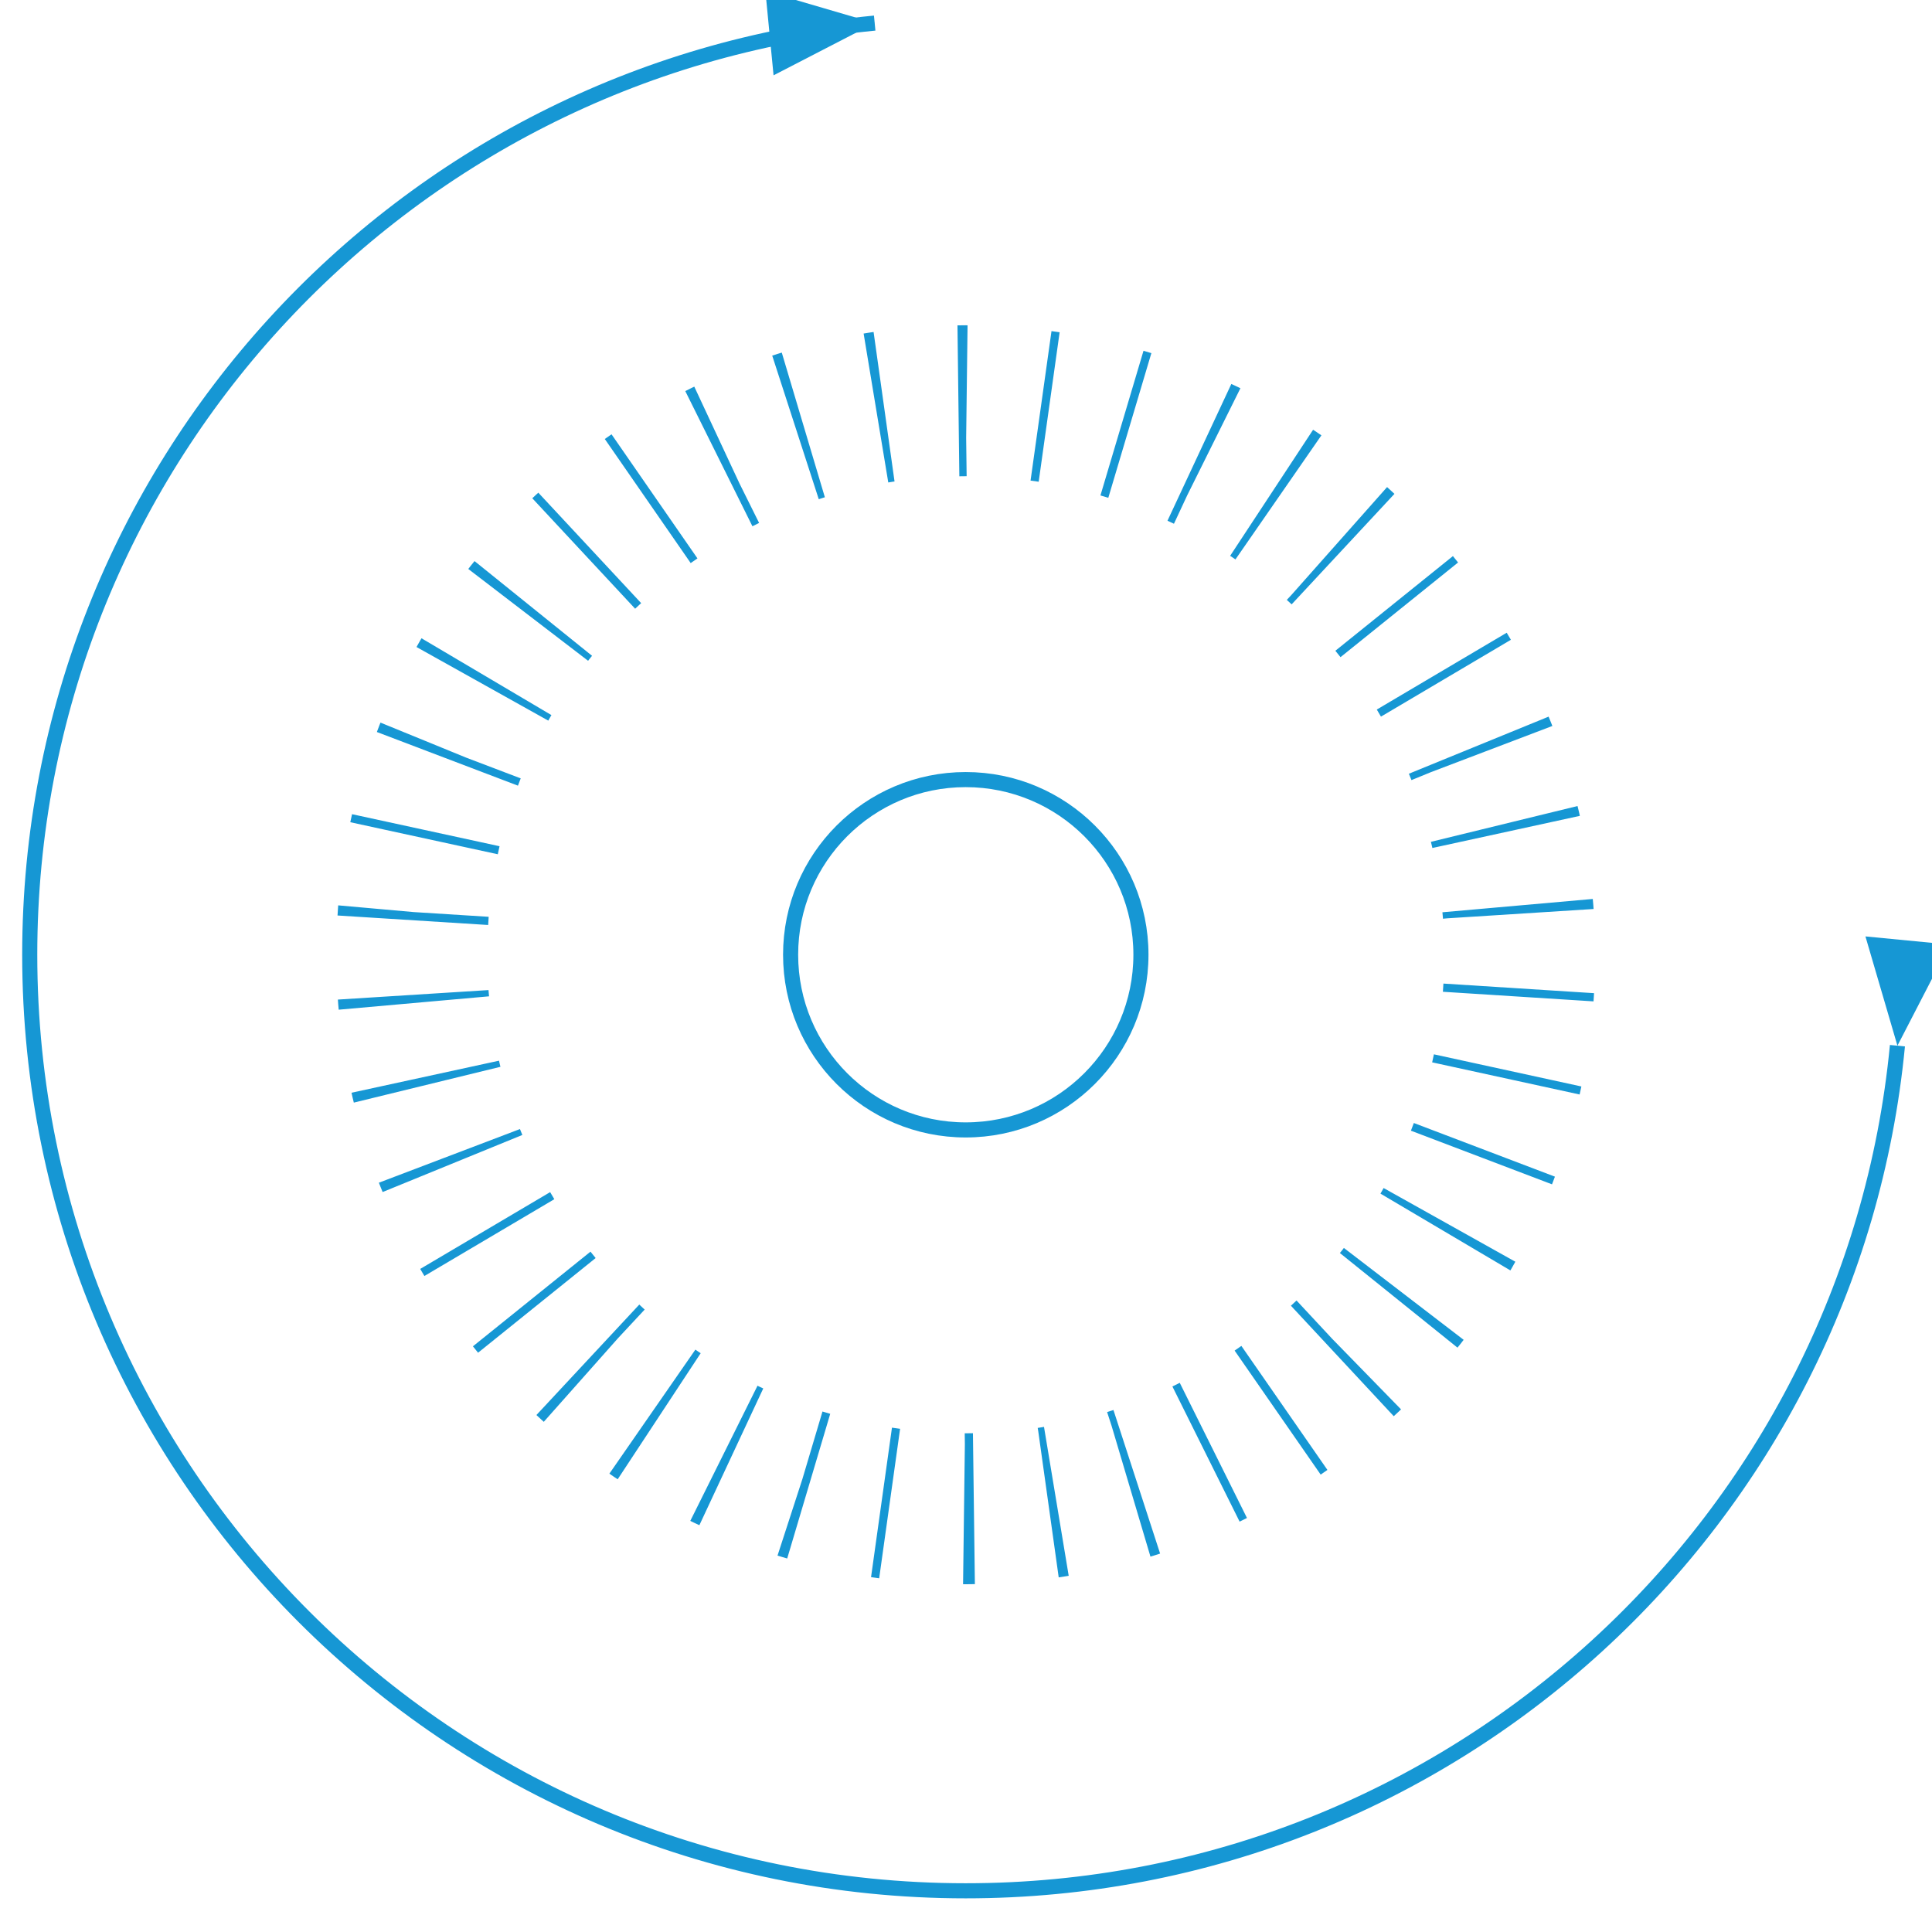
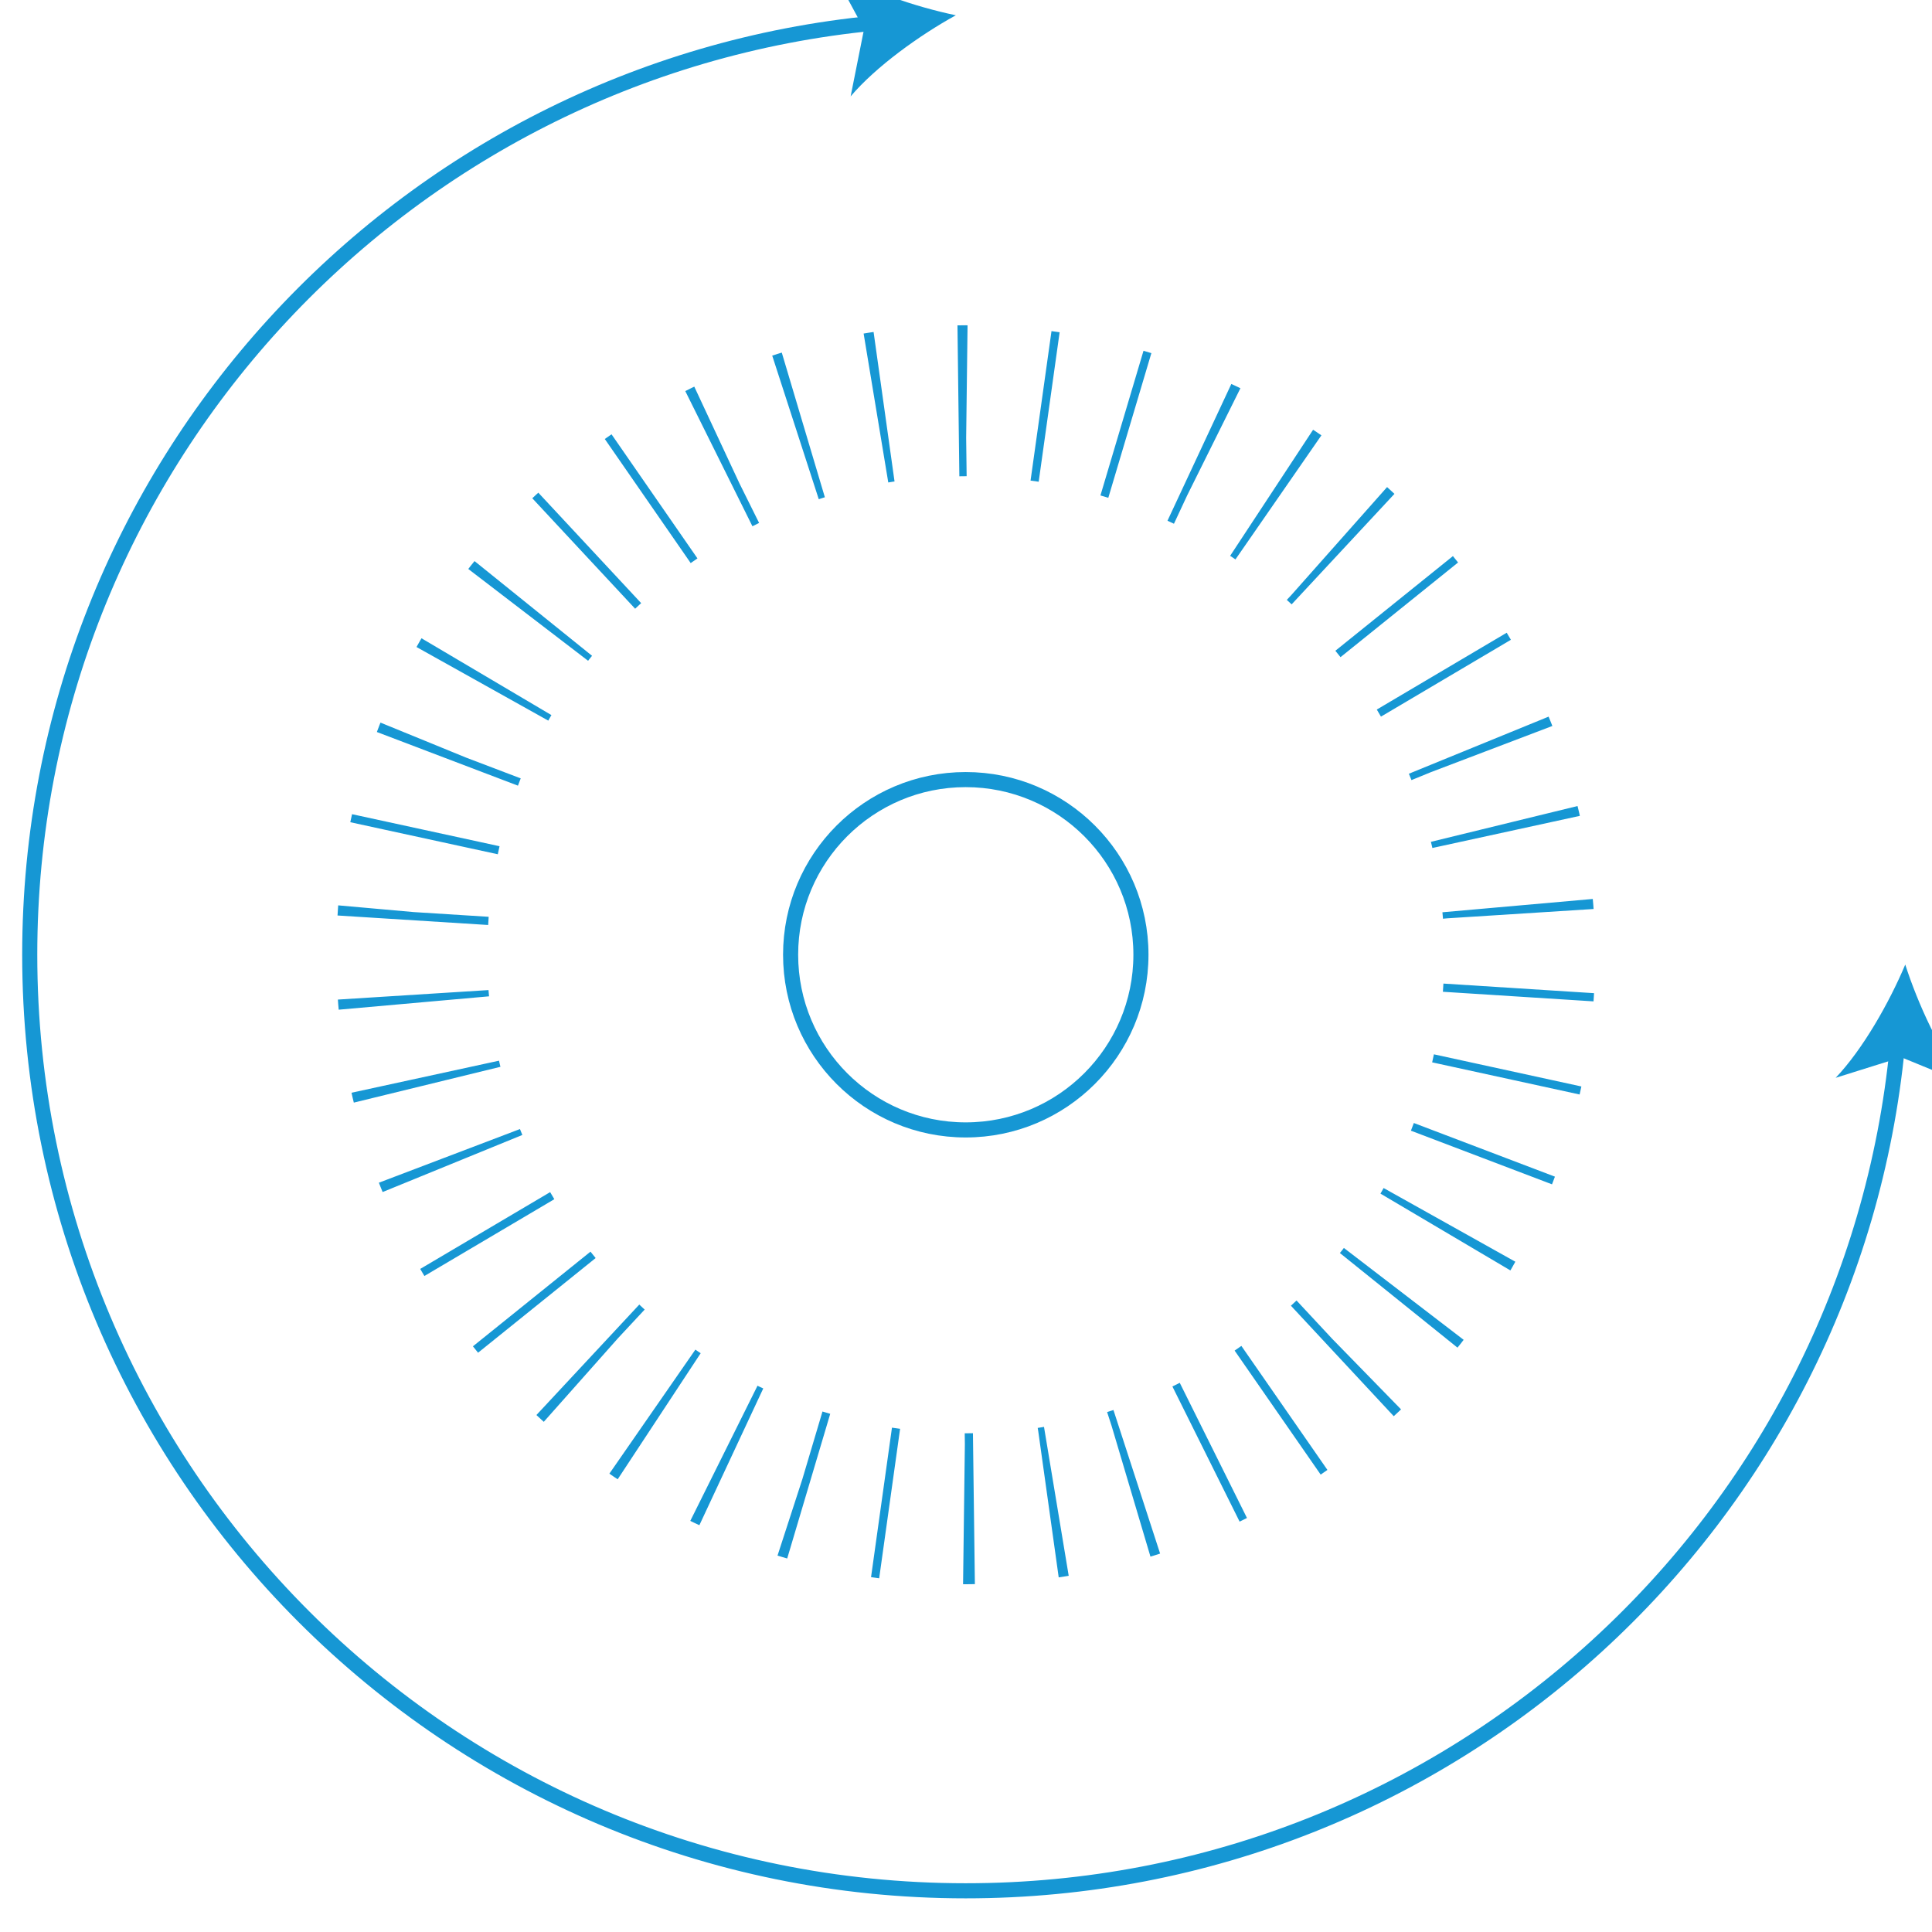
<svg xmlns="http://www.w3.org/2000/svg" viewBox="108 1190 128 128" width="128" height="128">
  <path fill="none" stroke="#1697d4" stroke-width="1" stroke-linecap="butt" d="M171.98 1264.86C178.39 1264.86 183.59 1259.66 183.59 1253.25C183.59 1246.85 178.39 1241.65 171.98 1241.65C165.57 1241.65 160.38 1246.85 160.38 1253.25C160.38 1259.66 165.57 1264.86 171.98 1264.86" />
  <path fill="none" stroke="#1697d4" stroke-width="10" stroke-dasharray=".544 4.945" stroke-linecap="butt" d="M171.98 1289.96C192.25 1289.96 208.69 1273.52 208.69 1253.25C208.69 1232.98 192.25 1216.55 171.98 1216.55C151.71 1216.55 135.28 1232.98 135.28 1253.25C135.28 1273.52 151.71 1289.96 171.98 1289.96" />
  <path fill="none" stroke="#1697d4" stroke-width="1" stroke-linecap="butt" d="M165.95 1191.53C134.53 1194.56 109.97 1221.04 109.97 1253.25C109.97 1287.51 137.73 1315.27 171.98 1315.27C204.2 1315.27 230.68 1290.7 233.71 1259.28" />
-   <path fill="#1697d4" d="M165.95 1191.53L159.25 1194.99L158.71 1189.41Z" />
-   <path fill="#1697d4" d="M233.71 1259.28L231.59 1252.04L237.17 1252.58Z" />
+   <path fill="#1697d4" transform="translate(171.325 1191.012) rotate(-5.508) scale(0.9) translate(-62.14 -4.05)" d="M62.14 4.05C59.25 3.15 55.63 1.54 53.35 -0.25L55.32 4.41L53.86 9.25C55.94 7.23 59.36 5.25 62.14 4.05" />
+   <path fill="#1697d4" transform="translate(234.228 1253.905) rotate(-84.492) scale(0.9) translate(-62.14 -4.05)" d="M62.14 4.05C59.25 3.15 55.63 1.54 53.35 -0.25L55.32 4.41L53.86 9.25C55.94 7.23 59.36 5.25 62.14 4.05" />
</svg>
